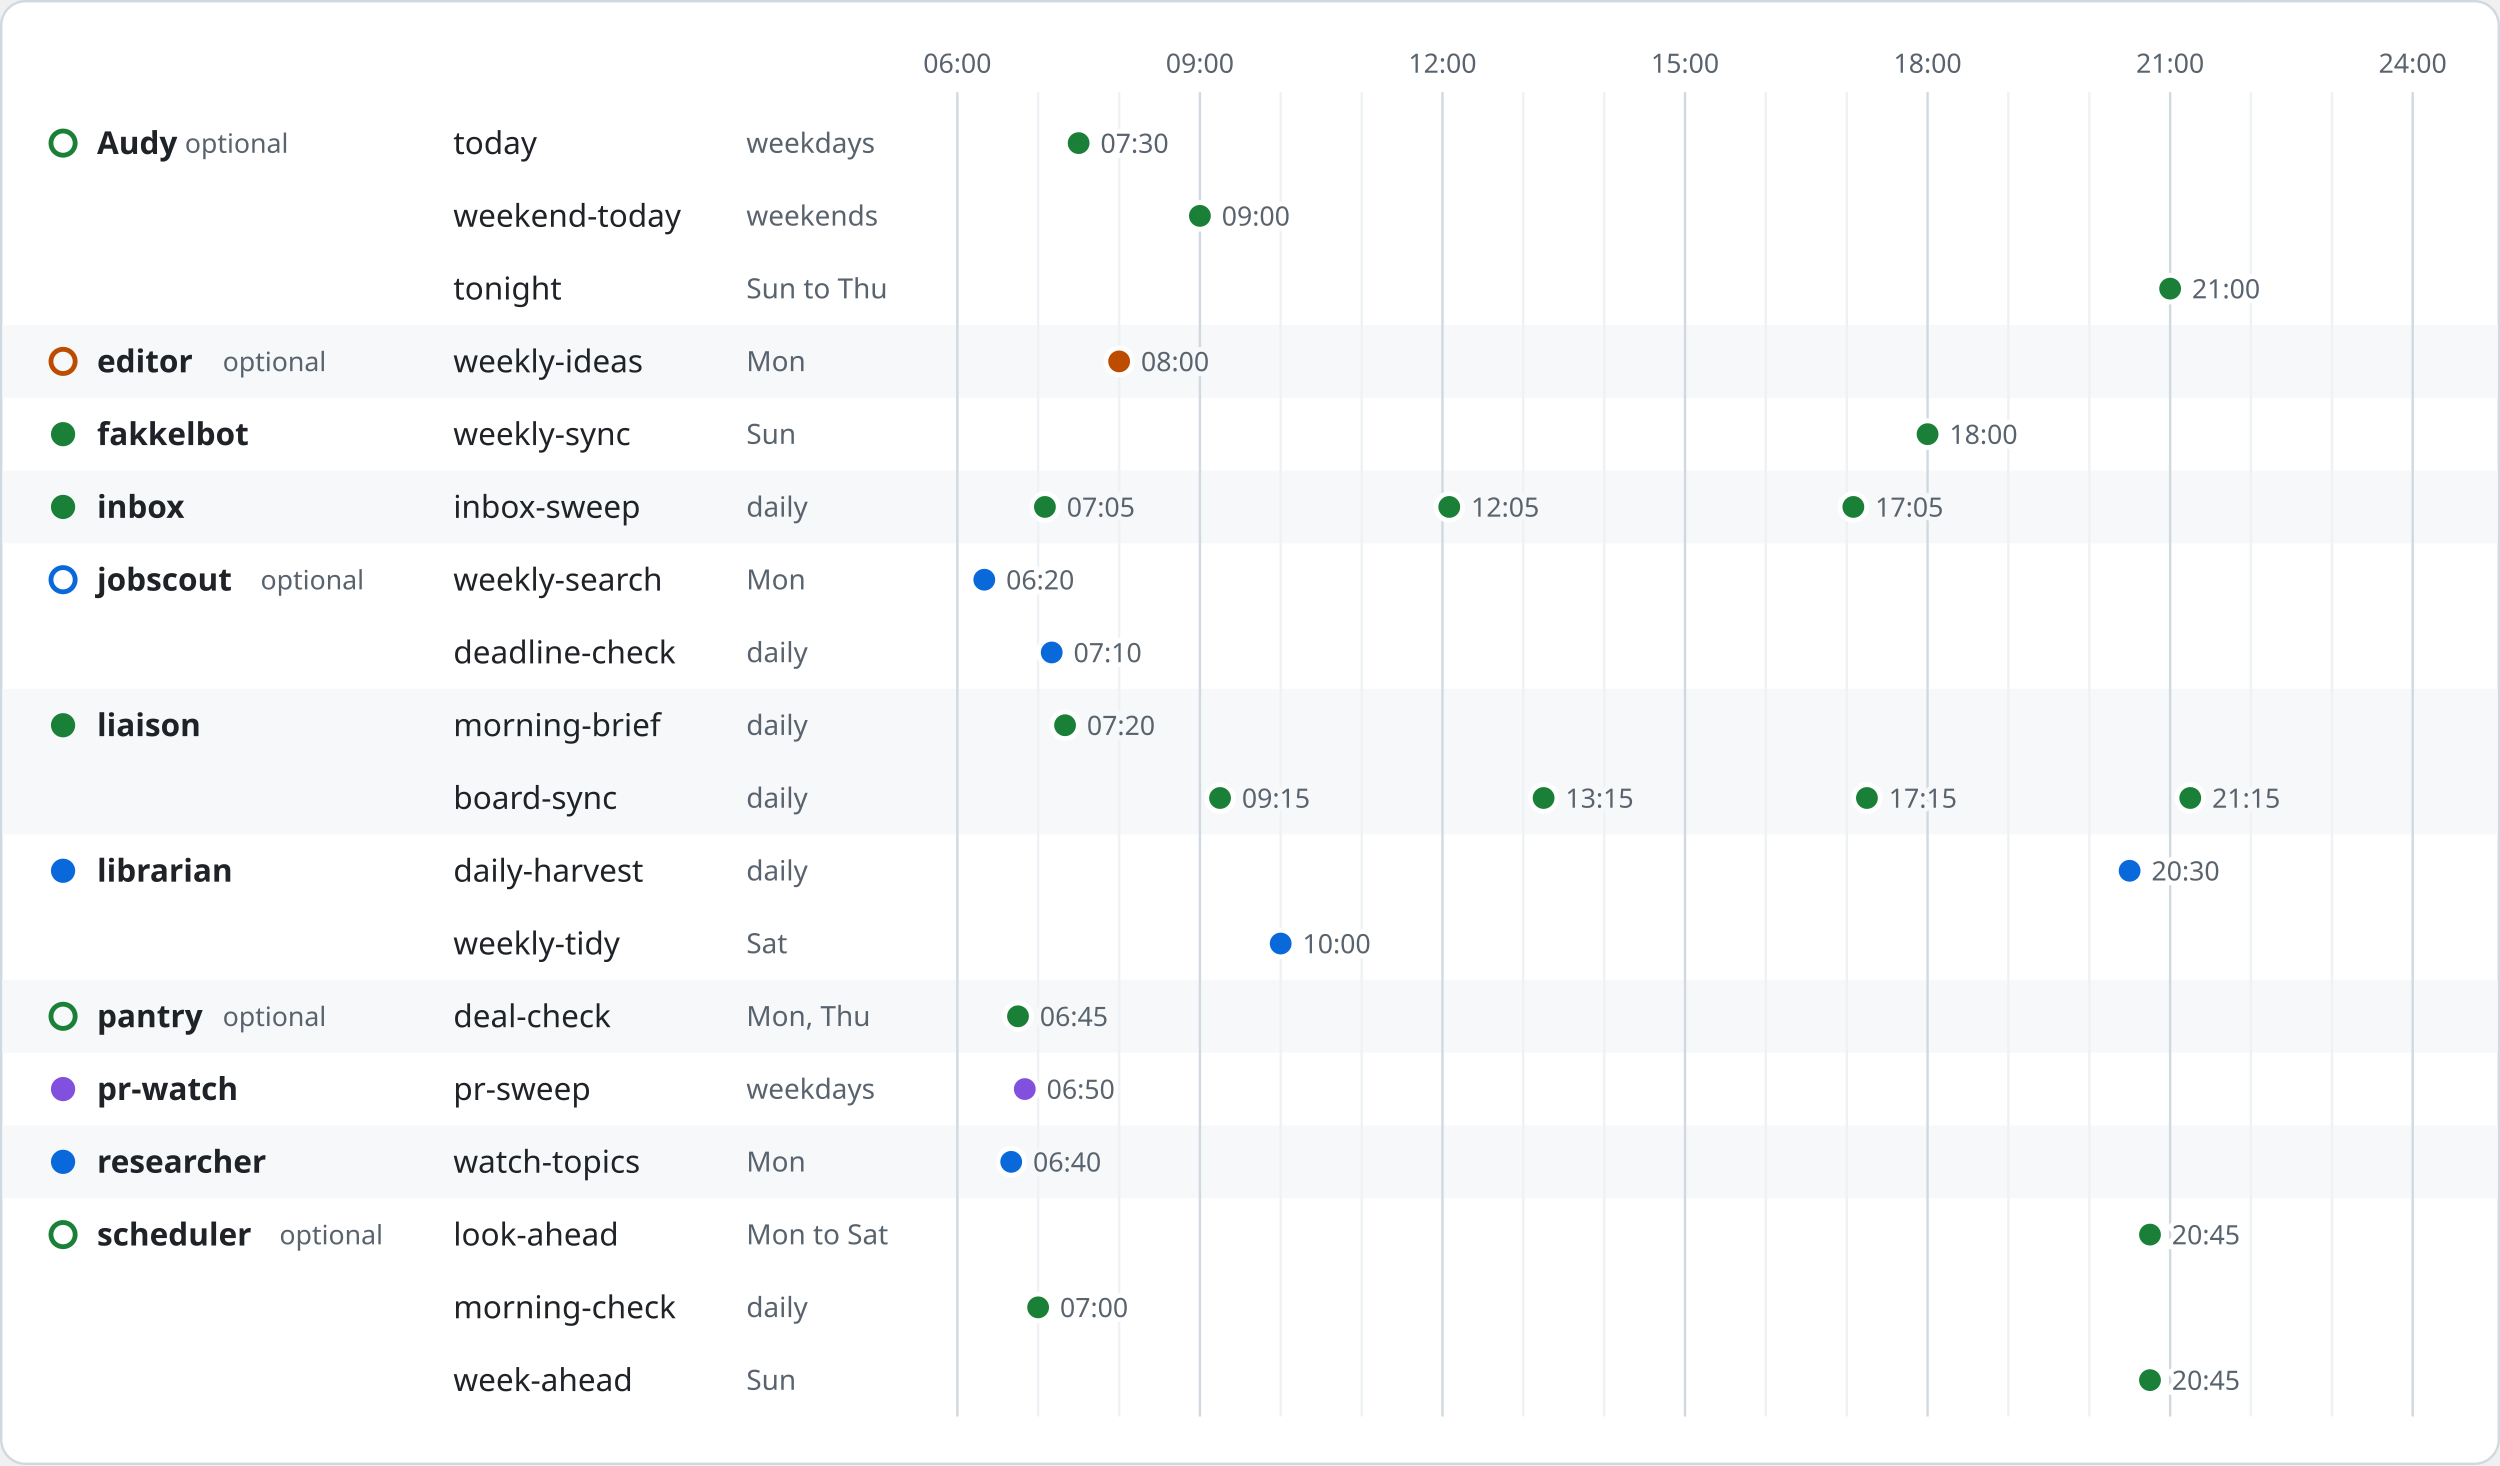
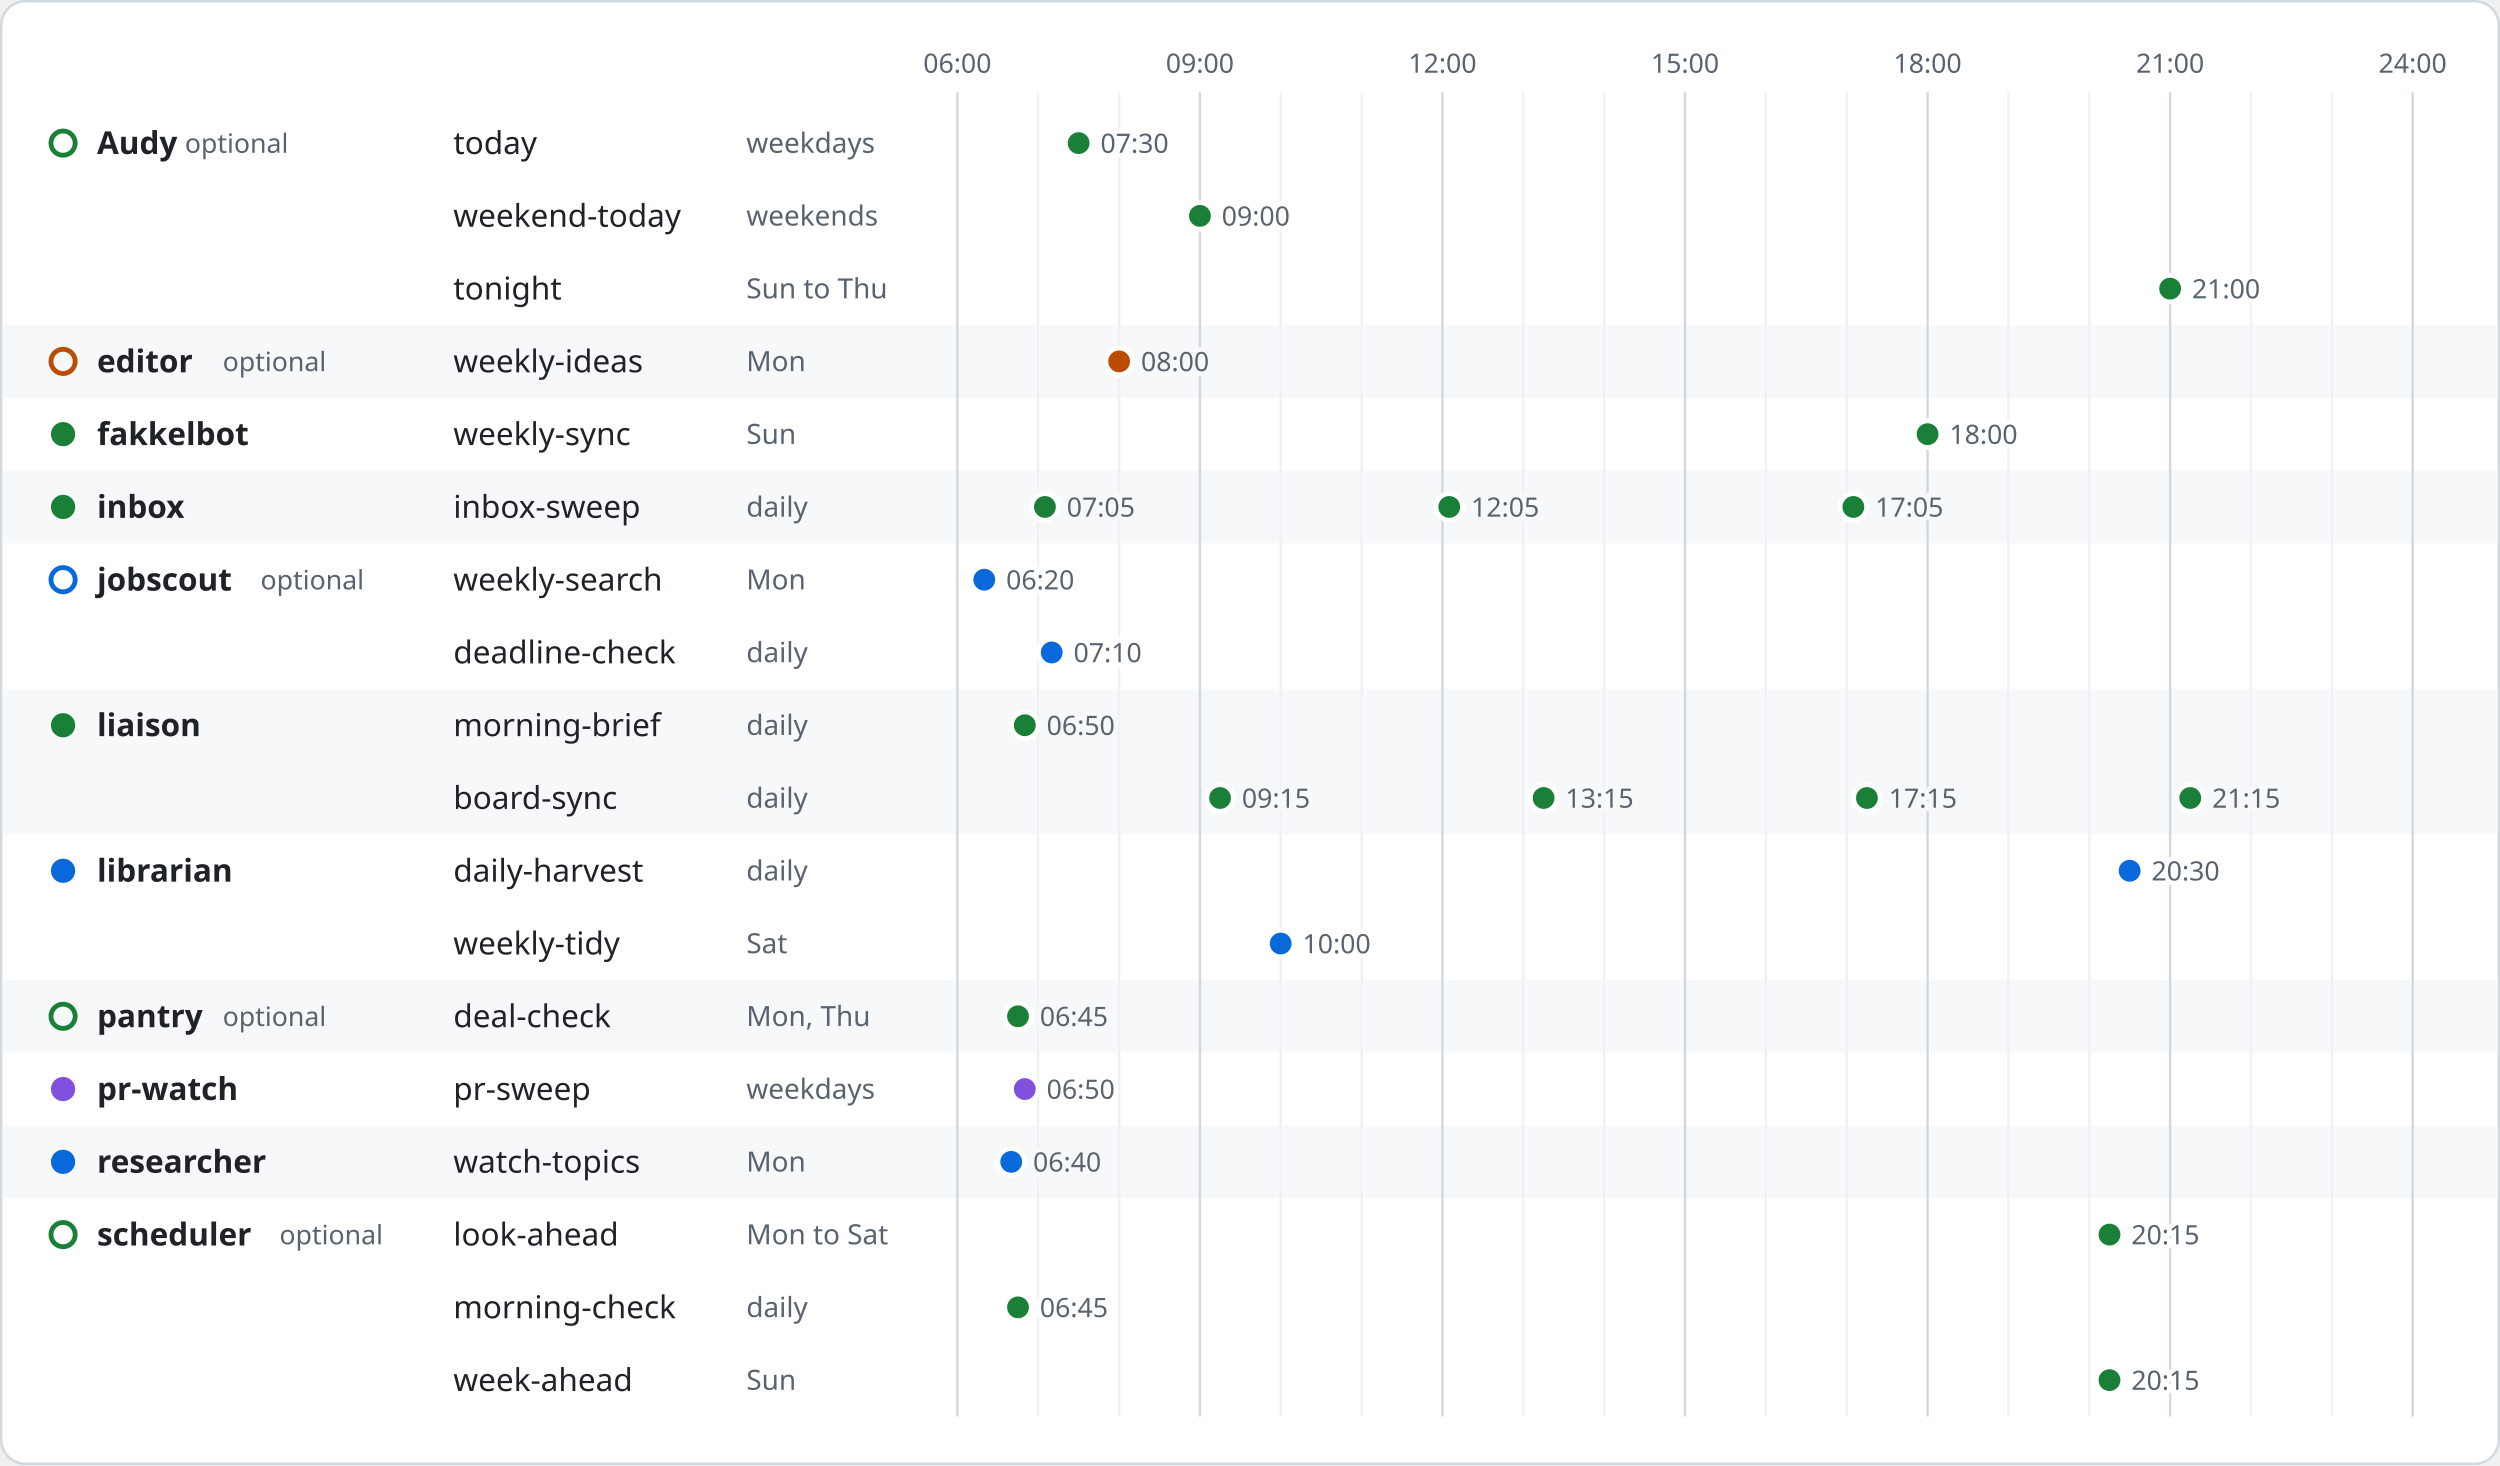
<svg xmlns="http://www.w3.org/2000/svg" width="1030.7" height="604" viewBox="0 0 1030.7 604" role="img" aria-labelledby="title">
  <style>text { font-family: -apple-system, BlinkMacSystemFont, 'Segoe UI', 'Noto Sans', Helvetica, Arial, sans-serif; }</style>
  <rect x="0.5" y="0.5" width="1029.7" height="603" rx="10" fill="#ffffff" stroke="#d1d9e0" />
  <rect x="1" y="134" width="1028.7" height="30" fill="#f6f8fa" />
  <rect x="1" y="194" width="1028.7" height="30" fill="#f6f8fa" />
  <rect x="1" y="284" width="1028.7" height="60" fill="#f6f8fa" />
  <rect x="1" y="404" width="1028.7" height="30" fill="#f6f8fa" />
  <rect x="1" y="464" width="1028.7" height="30" fill="#f6f8fa" />
  <line x1="394.7" y1="38" x2="394.7" y2="584" stroke="#d1d9e0" />
  <text x="394.7" y="30" fill="#59636e" font-size="11" text-anchor="middle">06:00</text>
  <line x1="428" y1="38" x2="428" y2="584" stroke="#eff2f5" />
  <line x1="461.4" y1="38" x2="461.4" y2="584" stroke="#eff2f5" />
  <line x1="494.7" y1="38" x2="494.7" y2="584" stroke="#d1d9e0" />
  <text x="494.7" y="30" fill="#59636e" font-size="11" text-anchor="middle">09:00</text>
  <line x1="528" y1="38" x2="528" y2="584" stroke="#eff2f5" />
  <line x1="561.4" y1="38" x2="561.4" y2="584" stroke="#eff2f5" />
  <line x1="594.7" y1="38" x2="594.7" y2="584" stroke="#d1d9e0" />
  <text x="594.7" y="30" fill="#59636e" font-size="11" text-anchor="middle">12:00</text>
  <line x1="628" y1="38" x2="628" y2="584" stroke="#eff2f5" />
  <line x1="661.4" y1="38" x2="661.4" y2="584" stroke="#eff2f5" />
  <line x1="694.7" y1="38" x2="694.7" y2="584" stroke="#d1d9e0" />
  <text x="694.7" y="30" fill="#59636e" font-size="11" text-anchor="middle">15:00</text>
  <line x1="728" y1="38" x2="728" y2="584" stroke="#eff2f5" />
  <line x1="761.4" y1="38" x2="761.4" y2="584" stroke="#eff2f5" />
  <line x1="794.7" y1="38" x2="794.7" y2="584" stroke="#d1d9e0" />
  <text x="794.7" y="30" fill="#59636e" font-size="11" text-anchor="middle">18:00</text>
  <line x1="828" y1="38" x2="828" y2="584" stroke="#eff2f5" />
  <line x1="861.4" y1="38" x2="861.4" y2="584" stroke="#eff2f5" />
  <line x1="894.7" y1="38" x2="894.7" y2="584" stroke="#d1d9e0" />
  <text x="894.7" y="30" fill="#59636e" font-size="11" text-anchor="middle">21:00</text>
  <line x1="928" y1="38" x2="928" y2="584" stroke="#eff2f5" />
  <line x1="961.4" y1="38" x2="961.4" y2="584" stroke="#eff2f5" />
  <line x1="994.7" y1="38" x2="994.7" y2="584" stroke="#d1d9e0" />
  <text x="994.7" y="30" fill="#59636e" font-size="11" text-anchor="middle">24:00</text>
  <circle cx="26" cy="59" r="5" fill="none" stroke="#1a7f37" stroke-width="2" />
  <text x="40" y="63.5" fill="#1f2328" font-size="13" font-weight="600">Audy</text>
  <text x="76.2" y="63" fill="#59636e" font-size="11">optional</text>
  <text x="186.9" y="63.5" fill="#1f2328" font-size="13">today</text>
  <text x="307.7" y="63" fill="#59636e" font-size="11.5">weekdays</text>
  <circle cx="444.7" cy="59" r="5.5" fill="#1a7f37" stroke="#ffffff" stroke-width="2" />
  <text x="453.7" y="63" fill="#59636e" font-size="11" stroke="#ffffff" stroke-width="4" paint-order="stroke">07:30</text>
  <text x="186.9" y="93.5" fill="#1f2328" font-size="13">weekend-today</text>
  <text x="307.7" y="93" fill="#59636e" font-size="11.5">weekends</text>
  <circle cx="494.7" cy="89" r="5.5" fill="#1a7f37" stroke="#ffffff" stroke-width="2" />
  <text x="503.7" y="93" fill="#59636e" font-size="11" stroke="#ffffff" stroke-width="4" paint-order="stroke">09:00</text>
  <text x="186.9" y="123.5" fill="#1f2328" font-size="13">tonight</text>
  <text x="307.7" y="123" fill="#59636e" font-size="11.5">Sun to Thu</text>
  <circle cx="894.7" cy="119" r="5.5" fill="#1a7f37" stroke="#ffffff" stroke-width="2" />
  <text x="903.7" y="123" fill="#59636e" font-size="11" stroke="#ffffff" stroke-width="4" paint-order="stroke">21:00</text>
  <circle cx="26" cy="149" r="5" fill="none" stroke="#bc4c00" stroke-width="2" />
  <text x="40" y="153.5" fill="#1f2328" font-size="13" font-weight="600">editor</text>
  <text x="91.8" y="153" fill="#59636e" font-size="11">optional</text>
  <text x="186.9" y="153.5" fill="#1f2328" font-size="13">weekly-ideas</text>
  <text x="307.7" y="153" fill="#59636e" font-size="11.5">Mon</text>
  <circle cx="461.4" cy="149" r="5.5" fill="#bc4c00" stroke="#ffffff" stroke-width="2" />
  <text x="470.4" y="153" fill="#59636e" font-size="11" stroke="#f6f8fa" stroke-width="4" paint-order="stroke">08:00</text>
  <circle cx="26" cy="179" r="5" fill="#1a7f37" />
  <text x="40" y="183.5" fill="#1f2328" font-size="13" font-weight="600">fakkelbot</text>
  <text x="186.9" y="183.5" fill="#1f2328" font-size="13">weekly-sync</text>
  <text x="307.7" y="183" fill="#59636e" font-size="11.5">Sun</text>
  <circle cx="794.7" cy="179" r="5.5" fill="#1a7f37" stroke="#ffffff" stroke-width="2" />
  <text x="803.7" y="183" fill="#59636e" font-size="11" stroke="#ffffff" stroke-width="4" paint-order="stroke">18:00</text>
  <circle cx="26" cy="209" r="5" fill="#1a7f37" />
  <text x="40" y="213.5" fill="#1f2328" font-size="13" font-weight="600">inbox</text>
  <text x="186.9" y="213.5" fill="#1f2328" font-size="13">inbox-sweep</text>
  <text x="307.7" y="213" fill="#59636e" font-size="11.5">daily</text>
  <circle cx="430.8" cy="209" r="5.5" fill="#1a7f37" stroke="#ffffff" stroke-width="2" />
  <text x="439.8" y="213" fill="#59636e" font-size="11" stroke="#f6f8fa" stroke-width="4" paint-order="stroke">07:05</text>
  <circle cx="597.5" cy="209" r="5.5" fill="#1a7f37" stroke="#ffffff" stroke-width="2" />
  <text x="606.5" y="213" fill="#59636e" font-size="11" stroke="#f6f8fa" stroke-width="4" paint-order="stroke">12:05</text>
  <circle cx="764.1" cy="209" r="5.5" fill="#1a7f37" stroke="#ffffff" stroke-width="2" />
  <text x="773.1" y="213" fill="#59636e" font-size="11" stroke="#f6f8fa" stroke-width="4" paint-order="stroke">17:05</text>
  <circle cx="26" cy="239" r="5" fill="none" stroke="#0969da" stroke-width="2" />
  <text x="40" y="243.5" fill="#1f2328" font-size="13" font-weight="600">jobscout</text>
  <text x="107.4" y="243" fill="#59636e" font-size="11">optional</text>
  <text x="186.9" y="243.5" fill="#1f2328" font-size="13">weekly-search</text>
  <text x="307.7" y="243" fill="#59636e" font-size="11.5">Mon</text>
  <circle cx="405.8" cy="239" r="5.5" fill="#0969da" stroke="#ffffff" stroke-width="2" />
  <text x="414.8" y="243" fill="#59636e" font-size="11" stroke="#ffffff" stroke-width="4" paint-order="stroke">06:20</text>
  <text x="186.9" y="273.5" fill="#1f2328" font-size="13">deadline-check</text>
  <text x="307.7" y="273" fill="#59636e" font-size="11.5">daily</text>
  <circle cx="433.6" cy="269" r="5.5" fill="#0969da" stroke="#ffffff" stroke-width="2" />
  <text x="442.6" y="273" fill="#59636e" font-size="11" stroke="#ffffff" stroke-width="4" paint-order="stroke">07:10</text>
  <circle cx="26" cy="299" r="5" fill="#1a7f37" />
  <text x="40" y="303.5" fill="#1f2328" font-size="13" font-weight="600">liaison</text>
  <text x="186.9" y="303.5" fill="#1f2328" font-size="13">morning-brief</text>
  <text x="307.7" y="303" fill="#59636e" font-size="11.5">daily</text>
-   <circle cx="439.1" cy="299" r="5.5" fill="#1a7f37" stroke="#ffffff" stroke-width="2" />
-   <text x="448.1" y="303" fill="#59636e" font-size="11" stroke="#f6f8fa" stroke-width="4" paint-order="stroke">07:20</text>
+   <circle cx="422.5" cy="299" r="5.5" fill="#1a7f37" stroke="#ffffff" stroke-width="2" />
+   <text x="431.5" y="303" fill="#59636e" font-size="11" stroke="#f6f8fa" stroke-width="4" paint-order="stroke">06:50</text>
  <text x="186.9" y="333.5" fill="#1f2328" font-size="13">board-sync</text>
  <text x="307.7" y="333" fill="#59636e" font-size="11.5">daily</text>
  <circle cx="503" cy="329" r="5.5" fill="#1a7f37" stroke="#ffffff" stroke-width="2" />
  <text x="512" y="333" fill="#59636e" font-size="11" stroke="#f6f8fa" stroke-width="4" paint-order="stroke">09:15</text>
  <circle cx="636.4" cy="329" r="5.5" fill="#1a7f37" stroke="#ffffff" stroke-width="2" />
  <text x="645.4" y="333" fill="#59636e" font-size="11" stroke="#f6f8fa" stroke-width="4" paint-order="stroke">13:15</text>
  <circle cx="769.7" cy="329" r="5.5" fill="#1a7f37" stroke="#ffffff" stroke-width="2" />
  <text x="778.7" y="333" fill="#59636e" font-size="11" stroke="#f6f8fa" stroke-width="4" paint-order="stroke">17:15</text>
  <circle cx="903" cy="329" r="5.5" fill="#1a7f37" stroke="#ffffff" stroke-width="2" />
  <text x="912" y="333" fill="#59636e" font-size="11" stroke="#f6f8fa" stroke-width="4" paint-order="stroke">21:15</text>
  <circle cx="26" cy="359" r="5" fill="#0969da" />
  <text x="40" y="363.5" fill="#1f2328" font-size="13" font-weight="600">librarian</text>
  <text x="186.9" y="363.5" fill="#1f2328" font-size="13">daily-harvest</text>
  <text x="307.7" y="363" fill="#59636e" font-size="11.5">daily</text>
  <circle cx="878" cy="359" r="5.5" fill="#0969da" stroke="#ffffff" stroke-width="2" />
  <text x="887" y="363" fill="#59636e" font-size="11" stroke="#ffffff" stroke-width="4" paint-order="stroke">20:30</text>
  <text x="186.9" y="393.5" fill="#1f2328" font-size="13">weekly-tidy</text>
  <text x="307.7" y="393" fill="#59636e" font-size="11.5">Sat</text>
  <circle cx="528" cy="389" r="5.5" fill="#0969da" stroke="#ffffff" stroke-width="2" />
  <text x="537" y="393" fill="#59636e" font-size="11" stroke="#ffffff" stroke-width="4" paint-order="stroke">10:00</text>
  <circle cx="26" cy="419" r="5" fill="none" stroke="#1a7f37" stroke-width="2" />
  <text x="40" y="423.5" fill="#1f2328" font-size="13" font-weight="600">pantry</text>
  <text x="91.8" y="423" fill="#59636e" font-size="11">optional</text>
  <text x="186.9" y="423.5" fill="#1f2328" font-size="13">deal-check</text>
  <text x="307.7" y="423" fill="#59636e" font-size="11.5">Mon, Thu</text>
  <circle cx="419.7" cy="419" r="5.5" fill="#1a7f37" stroke="#ffffff" stroke-width="2" />
  <text x="428.7" y="423" fill="#59636e" font-size="11" stroke="#f6f8fa" stroke-width="4" paint-order="stroke">06:45</text>
  <circle cx="26" cy="449" r="5" fill="#8250df" />
  <text x="40" y="453.5" fill="#1f2328" font-size="13" font-weight="600">pr-watch</text>
  <text x="186.9" y="453.5" fill="#1f2328" font-size="13">pr-sweep</text>
  <text x="307.7" y="453" fill="#59636e" font-size="11.5">weekdays</text>
  <circle cx="422.5" cy="449" r="5.5" fill="#8250df" stroke="#ffffff" stroke-width="2" />
  <text x="431.5" y="453" fill="#59636e" font-size="11" stroke="#ffffff" stroke-width="4" paint-order="stroke">06:50</text>
  <circle cx="26" cy="479" r="5" fill="#0969da" />
  <text x="40" y="483.5" fill="#1f2328" font-size="13" font-weight="600">researcher</text>
  <text x="186.9" y="483.5" fill="#1f2328" font-size="13">watch-topics</text>
  <text x="307.7" y="483" fill="#59636e" font-size="11.5">Mon</text>
  <circle cx="416.9" cy="479" r="5.5" fill="#0969da" stroke="#ffffff" stroke-width="2" />
  <text x="425.9" y="483" fill="#59636e" font-size="11" stroke="#f6f8fa" stroke-width="4" paint-order="stroke">06:40</text>
  <circle cx="26" cy="509" r="5" fill="none" stroke="#1a7f37" stroke-width="2" />
  <text x="40" y="513.5" fill="#1f2328" font-size="13" font-weight="600">scheduler</text>
  <text x="115.2" y="513" fill="#59636e" font-size="11">optional</text>
  <text x="186.9" y="513.5" fill="#1f2328" font-size="13">look-ahead</text>
  <text x="307.7" y="513" fill="#59636e" font-size="11.5">Mon to Sat</text>
-   <circle cx="886.4" cy="509" r="5.5" fill="#1a7f37" stroke="#ffffff" stroke-width="2" />
-   <text x="895.4" y="513" fill="#59636e" font-size="11" stroke="#ffffff" stroke-width="4" paint-order="stroke">20:45</text>
+   <circle cx="869.7" cy="509" r="5.5" fill="#1a7f37" stroke="#ffffff" stroke-width="2" />
+   <text x="878.7" y="513" fill="#59636e" font-size="11" stroke="#ffffff" stroke-width="4" paint-order="stroke">20:15</text>
  <text x="186.9" y="543.5" fill="#1f2328" font-size="13">morning-check</text>
  <text x="307.7" y="543" fill="#59636e" font-size="11.5">daily</text>
-   <circle cx="428" cy="539" r="5.5" fill="#1a7f37" stroke="#ffffff" stroke-width="2" />
-   <text x="437" y="543" fill="#59636e" font-size="11" stroke="#ffffff" stroke-width="4" paint-order="stroke">07:00</text>
+   <circle cx="419.7" cy="539" r="5.5" fill="#1a7f37" stroke="#ffffff" stroke-width="2" />
+   <text x="428.7" y="543" fill="#59636e" font-size="11" stroke="#ffffff" stroke-width="4" paint-order="stroke">06:45</text>
  <text x="186.9" y="573.5" fill="#1f2328" font-size="13">week-ahead</text>
  <text x="307.7" y="573" fill="#59636e" font-size="11.5">Sun</text>
-   <circle cx="886.4" cy="569" r="5.5" fill="#1a7f37" stroke="#ffffff" stroke-width="2" />
-   <text x="895.4" y="573" fill="#59636e" font-size="11" stroke="#ffffff" stroke-width="4" paint-order="stroke">20:45</text>
+   <circle cx="869.7" cy="569" r="5.5" fill="#1a7f37" stroke="#ffffff" stroke-width="2" />
+   <text x="878.7" y="573" fill="#59636e" font-size="11" stroke="#ffffff" stroke-width="4" paint-order="stroke">20:15</text>
</svg>
